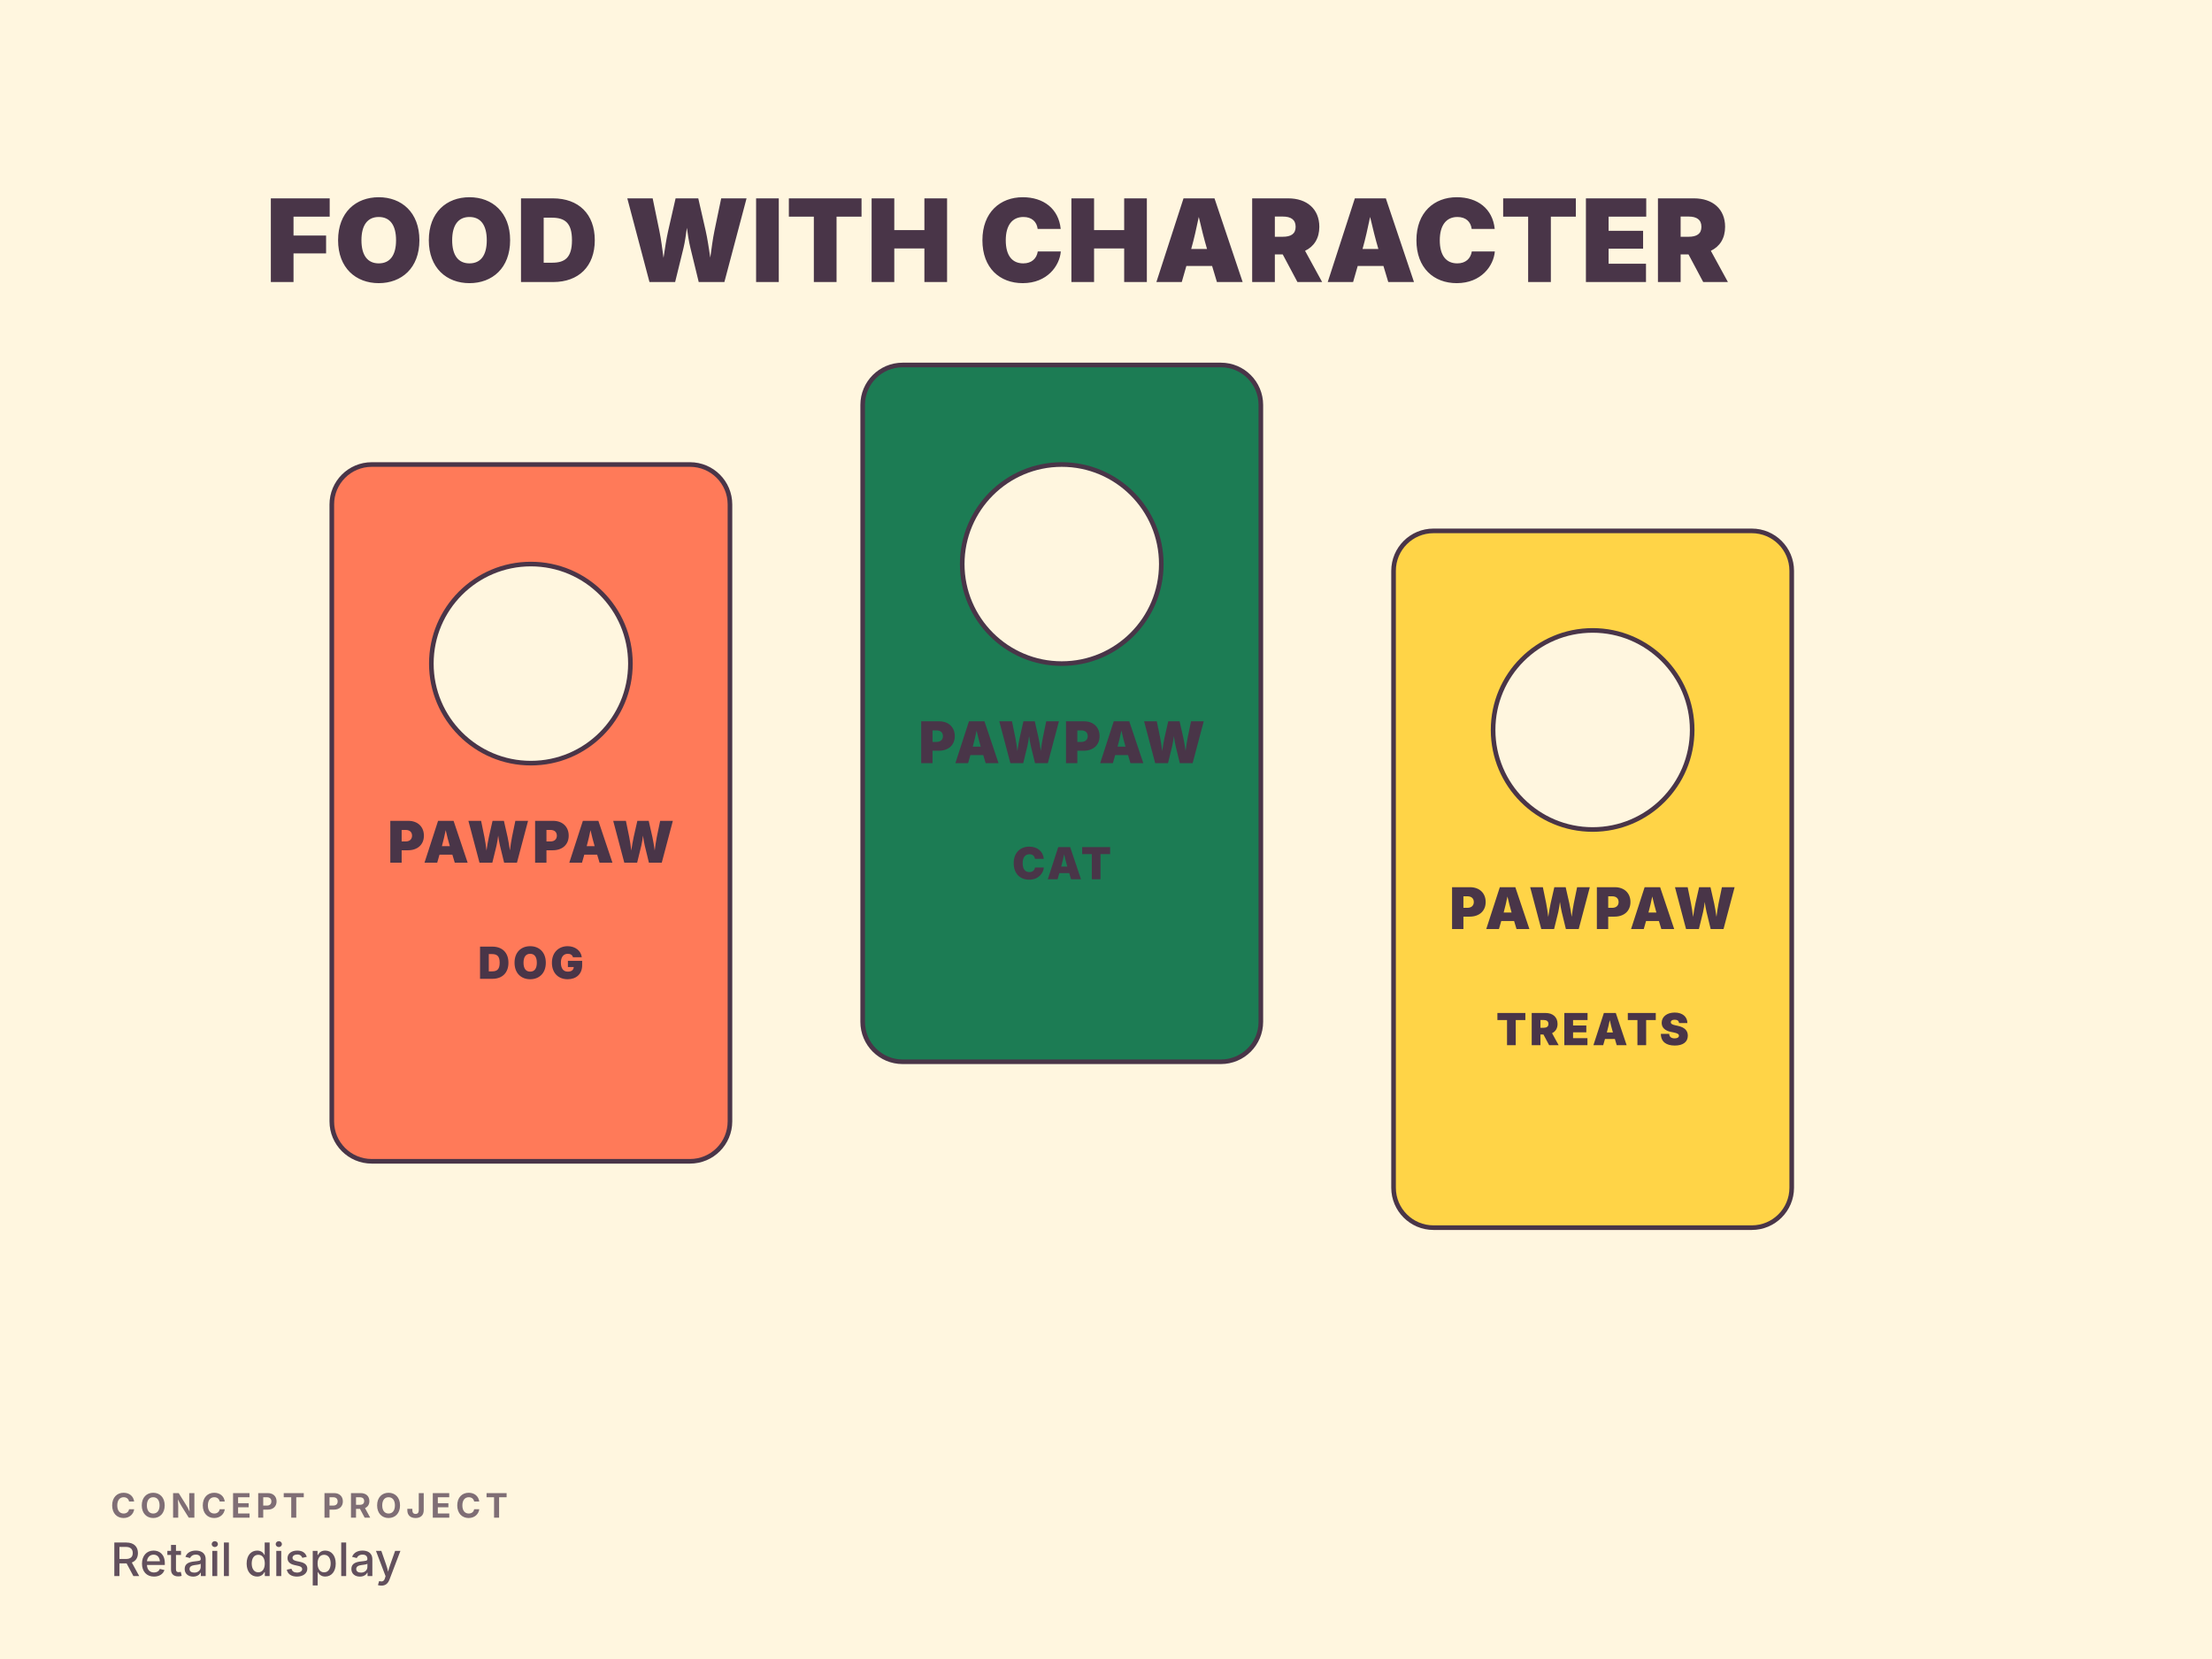
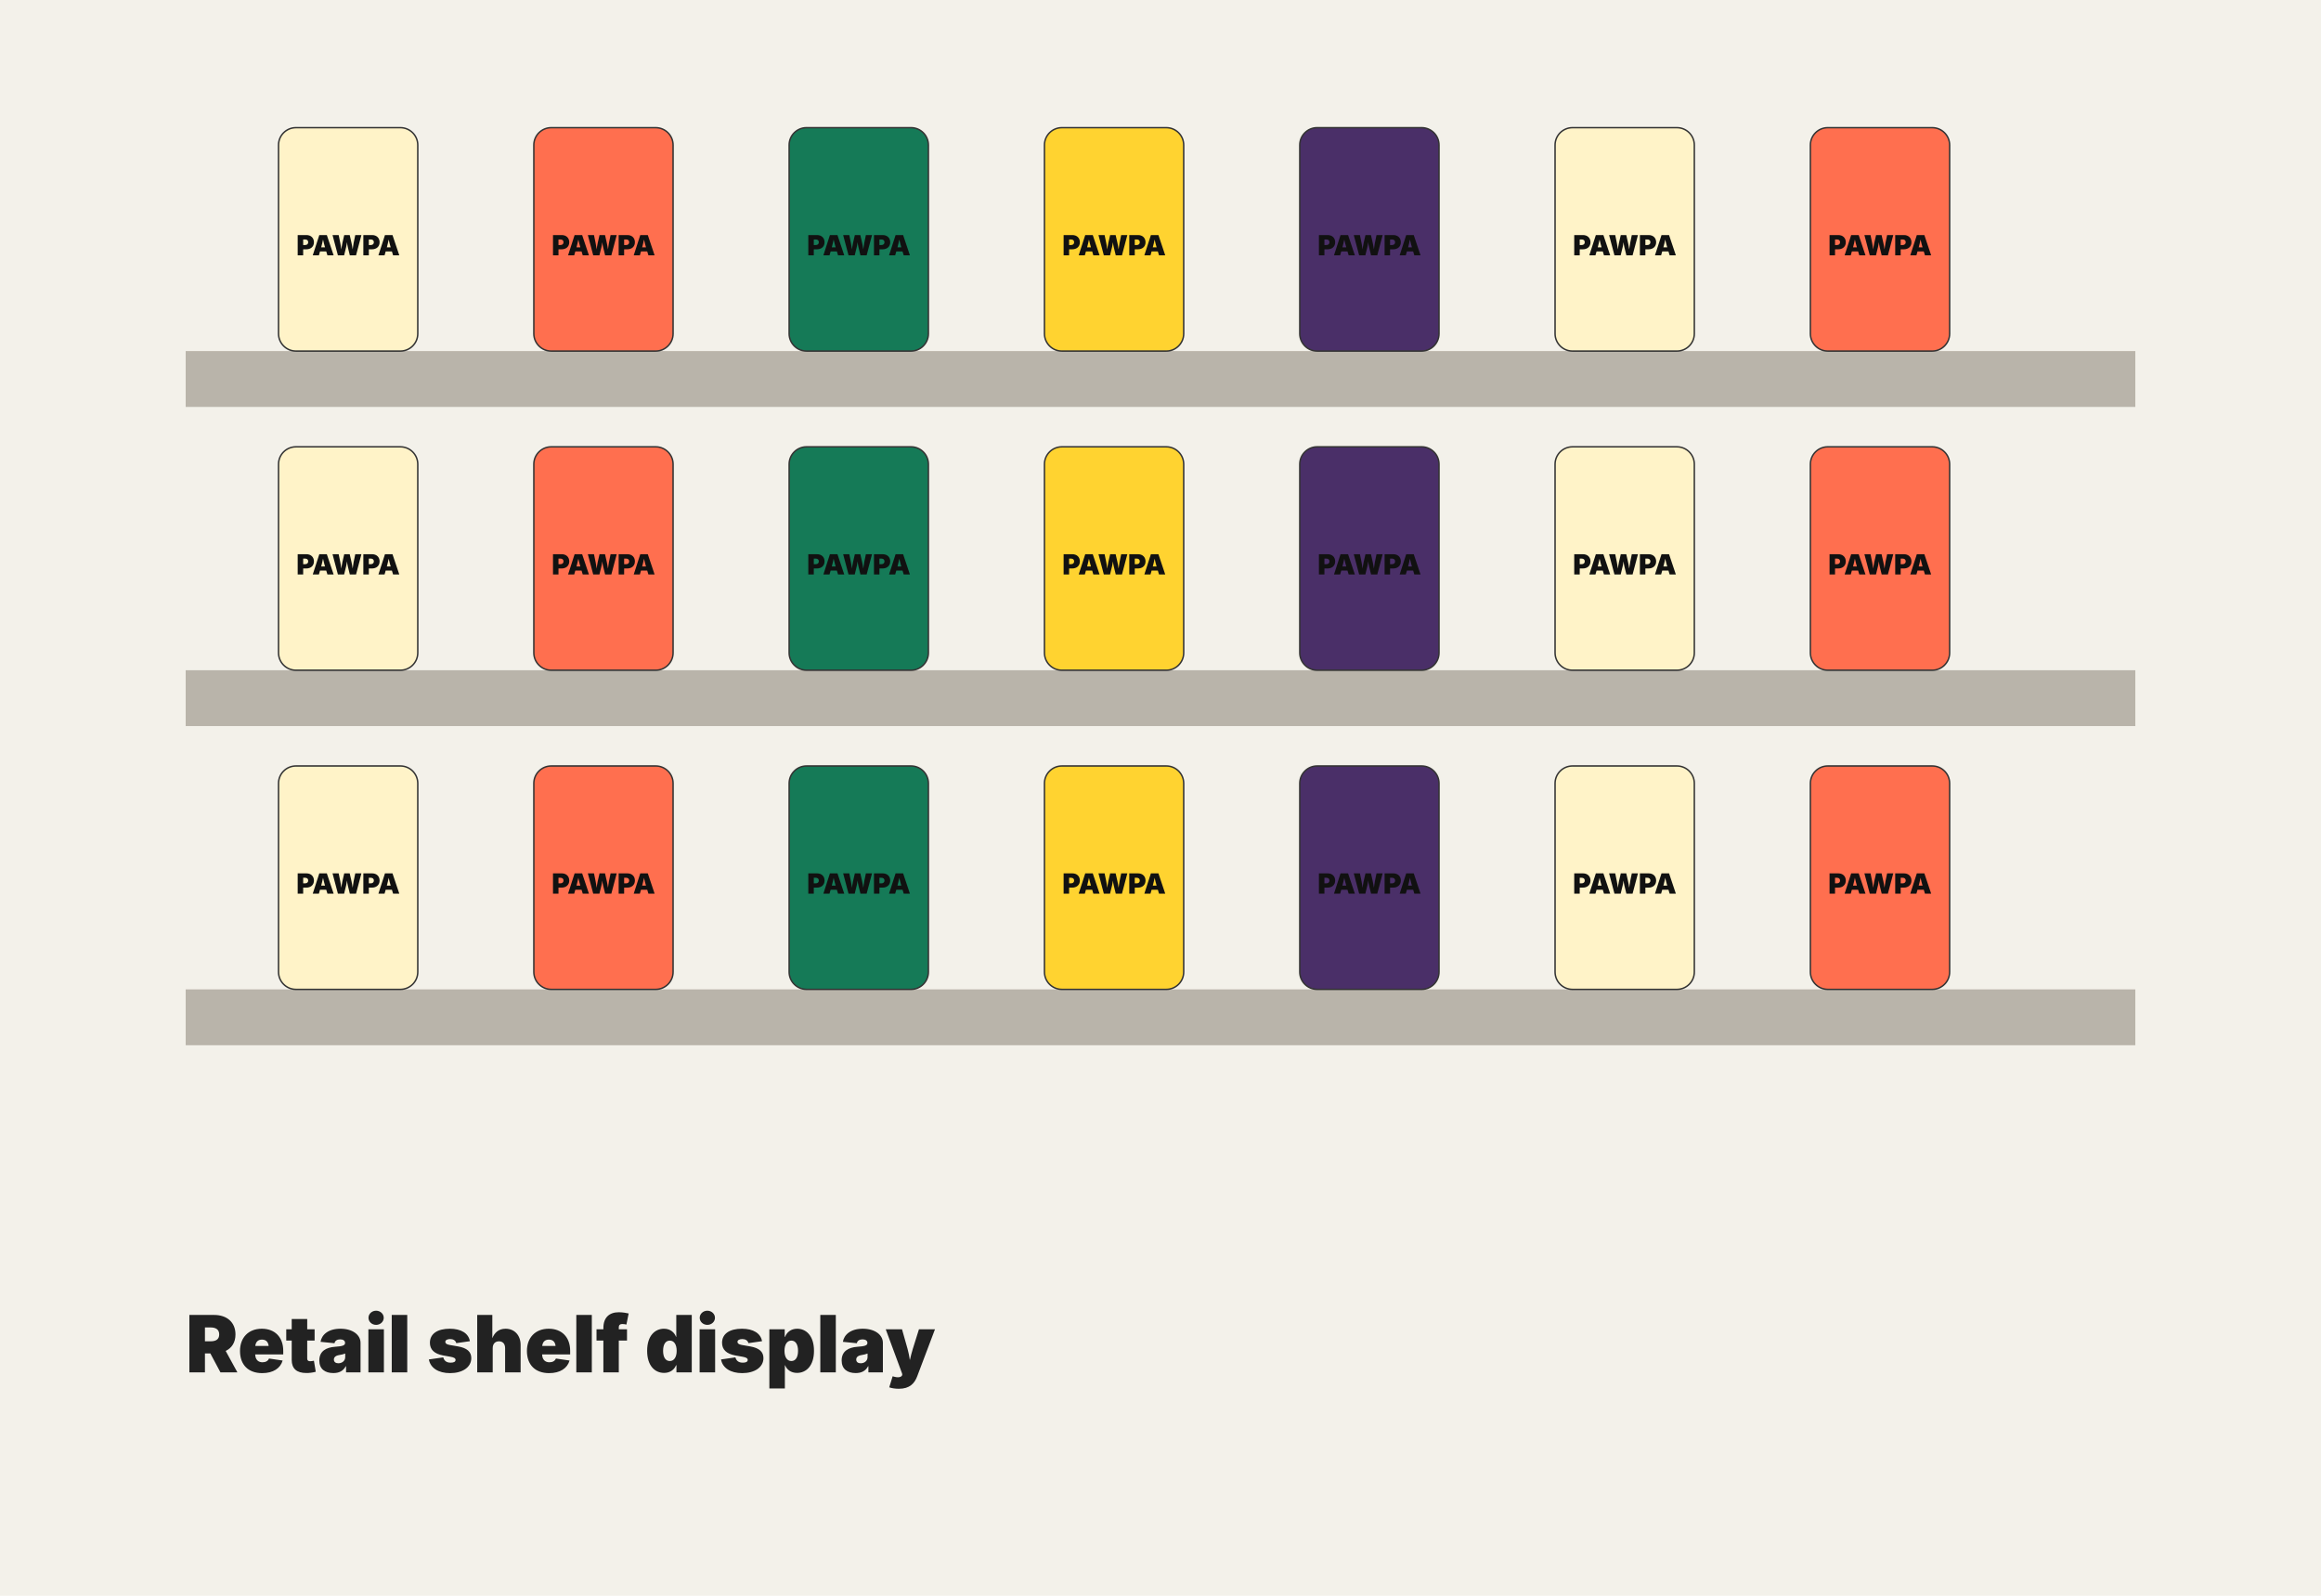
- <svg xmlns="http://www.w3.org/2000/svg" width="1440" height="1080" viewBox="0 0 1440 1080" role="img" aria-label="PAWPAW Retail display">
-   <rect x="0" y="0" width="1440" height="1080" fill="#fff6df" />
-   <rect x="216" y="302.4" width="259.2" height="453.6" fill="#ff7a59" stroke="#493548" stroke-width="3" rx="26" />
-   <circle cx="345.6" cy="432" r="64.8" fill="#fff6df" stroke="#493548" stroke-width="3" />
-   <text x="345.6" y="561.6" font-size="37.44" fill="#493548" font-family="Inter, Arial, sans-serif" font-weight="900" text-anchor="middle" letter-spacing="2">PAWPAW</text>
-   <text x="345.6" y="637.2" font-size="28.8" fill="#493548" font-family="Inter, Arial, sans-serif" font-weight="900" text-anchor="middle" letter-spacing="2">DOG</text>
-   <rect x="561.6" y="237.6" width="259.2" height="453.6" fill="#1c7c54" stroke="#493548" stroke-width="3" rx="26" />
-   <circle cx="691.2" cy="367.2" r="64.8" fill="#fff6df" stroke="#493548" stroke-width="3" />
-   <text x="691.2" y="496.8" font-size="37.44" fill="#493548" font-family="Inter, Arial, sans-serif" font-weight="900" text-anchor="middle" letter-spacing="2">PAWPAW</text>
-   <text x="691.2" y="572.4" font-size="28.8" fill="#493548" font-family="Inter, Arial, sans-serif" font-weight="900" text-anchor="middle" letter-spacing="2">CAT</text>
-   <rect x="907.2" y="345.6" width="259.2" height="453.6" fill="#ffd447" stroke="#493548" stroke-width="3" rx="26" />
-   <circle cx="1036.8" cy="475.2" r="64.8" fill="#fff6df" stroke="#493548" stroke-width="3" />
-   <text x="1036.8" y="604.8" font-size="37.44" fill="#493548" font-family="Inter, Arial, sans-serif" font-weight="900" text-anchor="middle" letter-spacing="2">PAWPAW</text>
-   <text x="1036.8" y="680.4" font-size="28.8" fill="#493548" font-family="Inter, Arial, sans-serif" font-weight="900" text-anchor="middle" letter-spacing="2">TREATS</text>
-   <text x="172.8" y="183.6" font-size="74.88" fill="#493548" font-family="Inter, Arial, sans-serif" font-weight="900" letter-spacing="1">FOOD WITH CHARACTER</text>
-   <text x="72" y="988" font-size="22" fill="#493548" font-family="Inter, Arial, sans-serif" font-weight="700" letter-spacing="3" opacity="0.7">CONCEPT PROJECT</text>
-   <text x="72" y="1026" font-size="30" fill="#493548" font-family="Inter, Arial, sans-serif" font-weight="500" opacity="0.86">Retail display</text>
+ <svg xmlns="http://www.w3.org/2000/svg" width="1600" height="1100" viewBox="0 0 1600 1100" role="img" aria-label="PAWPAW Retail shelf display">
+   <rect x="0" y="0" width="1600" height="1100" fill="#f3f1ea" />
+   <rect x="128" y="242" width="1344" height="38.5" fill="#b9b4aa" />
+   <rect x="192" y="88" width="96" height="154" fill="#fff3c8" rx="12" stroke="#333" stroke-width="1" />
+   <text x="240" y="176" font-size="19.2" fill="#111" font-family="Inter, Arial, sans-serif" font-weight="900" text-anchor="middle">PAWPA</text>
+   <rect x="368" y="88" width="96" height="154" fill="#ff6f4f" rx="12" stroke="#333" stroke-width="1" />
+   <text x="416" y="176" font-size="19.2" fill="#111" font-family="Inter, Arial, sans-serif" font-weight="900" text-anchor="middle">PAWPA</text>
+   <rect x="544" y="88" width="96" height="154" fill="#157a57" rx="12" stroke="#333" stroke-width="1" />
+   <text x="592" y="176" font-size="19.2" fill="#111" font-family="Inter, Arial, sans-serif" font-weight="900" text-anchor="middle">PAWPA</text>
+   <rect x="720" y="88" width="96" height="154" fill="#ffd330" rx="12" stroke="#333" stroke-width="1" />
+   <text x="768" y="176" font-size="19.2" fill="#111" font-family="Inter, Arial, sans-serif" font-weight="900" text-anchor="middle">PAWPA</text>
+   <rect x="896" y="88" width="96" height="154" fill="#4a2f68" rx="12" stroke="#333" stroke-width="1" />
+   <text x="944" y="176" font-size="19.2" fill="#111" font-family="Inter, Arial, sans-serif" font-weight="900" text-anchor="middle">PAWPA</text>
+   <rect x="1072" y="88" width="96" height="154" fill="#fff3c8" rx="12" stroke="#333" stroke-width="1" />
+   <text x="1120" y="176" font-size="19.2" fill="#111" font-family="Inter, Arial, sans-serif" font-weight="900" text-anchor="middle">PAWPA</text>
+   <rect x="1248" y="88" width="96" height="154" fill="#ff6f4f" rx="12" stroke="#333" stroke-width="1" />
+   <text x="1296" y="176" font-size="19.2" fill="#111" font-family="Inter, Arial, sans-serif" font-weight="900" text-anchor="middle">PAWPA</text>
+   <rect x="128" y="462" width="1344" height="38.5" fill="#b9b4aa" />
+   <rect x="192" y="308" width="96" height="154" fill="#fff3c8" rx="12" stroke="#333" stroke-width="1" />
+   <text x="240" y="396" font-size="19.2" fill="#111" font-family="Inter, Arial, sans-serif" font-weight="900" text-anchor="middle">PAWPA</text>
+   <rect x="368" y="308" width="96" height="154" fill="#ff6f4f" rx="12" stroke="#333" stroke-width="1" />
+   <text x="416" y="396" font-size="19.2" fill="#111" font-family="Inter, Arial, sans-serif" font-weight="900" text-anchor="middle">PAWPA</text>
+   <rect x="544" y="308" width="96" height="154" fill="#157a57" rx="12" stroke="#333" stroke-width="1" />
+   <text x="592" y="396" font-size="19.2" fill="#111" font-family="Inter, Arial, sans-serif" font-weight="900" text-anchor="middle">PAWPA</text>
+   <rect x="720" y="308" width="96" height="154" fill="#ffd330" rx="12" stroke="#333" stroke-width="1" />
+   <text x="768" y="396" font-size="19.2" fill="#111" font-family="Inter, Arial, sans-serif" font-weight="900" text-anchor="middle">PAWPA</text>
+   <rect x="896" y="308" width="96" height="154" fill="#4a2f68" rx="12" stroke="#333" stroke-width="1" />
+   <text x="944" y="396" font-size="19.2" fill="#111" font-family="Inter, Arial, sans-serif" font-weight="900" text-anchor="middle">PAWPA</text>
+   <rect x="1072" y="308" width="96" height="154" fill="#fff3c8" rx="12" stroke="#333" stroke-width="1" />
+   <text x="1120" y="396" font-size="19.2" fill="#111" font-family="Inter, Arial, sans-serif" font-weight="900" text-anchor="middle">PAWPA</text>
+   <rect x="1248" y="308" width="96" height="154" fill="#ff6f4f" rx="12" stroke="#333" stroke-width="1" />
+   <text x="1296" y="396" font-size="19.2" fill="#111" font-family="Inter, Arial, sans-serif" font-weight="900" text-anchor="middle">PAWPA</text>
+   <rect x="128" y="682" width="1344" height="38.5" fill="#b9b4aa" />
+   <rect x="192" y="528" width="96" height="154" fill="#fff3c8" rx="12" stroke="#333" stroke-width="1" />
+   <text x="240" y="616" font-size="19.2" fill="#111" font-family="Inter, Arial, sans-serif" font-weight="900" text-anchor="middle">PAWPA</text>
+   <rect x="368" y="528" width="96" height="154" fill="#ff6f4f" rx="12" stroke="#333" stroke-width="1" />
+   <text x="416" y="616" font-size="19.2" fill="#111" font-family="Inter, Arial, sans-serif" font-weight="900" text-anchor="middle">PAWPA</text>
+   <rect x="544" y="528" width="96" height="154" fill="#157a57" rx="12" stroke="#333" stroke-width="1" />
+   <text x="592" y="616" font-size="19.2" fill="#111" font-family="Inter, Arial, sans-serif" font-weight="900" text-anchor="middle">PAWPA</text>
+   <rect x="720" y="528" width="96" height="154" fill="#ffd330" rx="12" stroke="#333" stroke-width="1" />
+   <text x="768" y="616" font-size="19.2" fill="#111" font-family="Inter, Arial, sans-serif" font-weight="900" text-anchor="middle">PAWPA</text>
+   <rect x="896" y="528" width="96" height="154" fill="#4a2f68" rx="12" stroke="#333" stroke-width="1" />
+   <text x="944" y="616" font-size="19.2" fill="#111" font-family="Inter, Arial, sans-serif" font-weight="900" text-anchor="middle">PAWPA</text>
+   <rect x="1072" y="528" width="96" height="154" fill="#fff3c8" rx="12" stroke="#333" stroke-width="1" />
+   <text x="1120" y="616" font-size="19.2" fill="#111" font-family="Inter, Arial, sans-serif" font-weight="900" text-anchor="middle">PAWPA</text>
+   <rect x="1248" y="528" width="96" height="154" fill="#ff6f4f" rx="12" stroke="#333" stroke-width="1" />
+   <text x="1296" y="616" font-size="19.2" fill="#111" font-family="Inter, Arial, sans-serif" font-weight="900" text-anchor="middle">PAWPA</text>
+   <text x="128" y="946" font-size="54.4" fill="#222" font-family="Inter, Arial, sans-serif" font-weight="900">Retail shelf display</text>
</svg>
